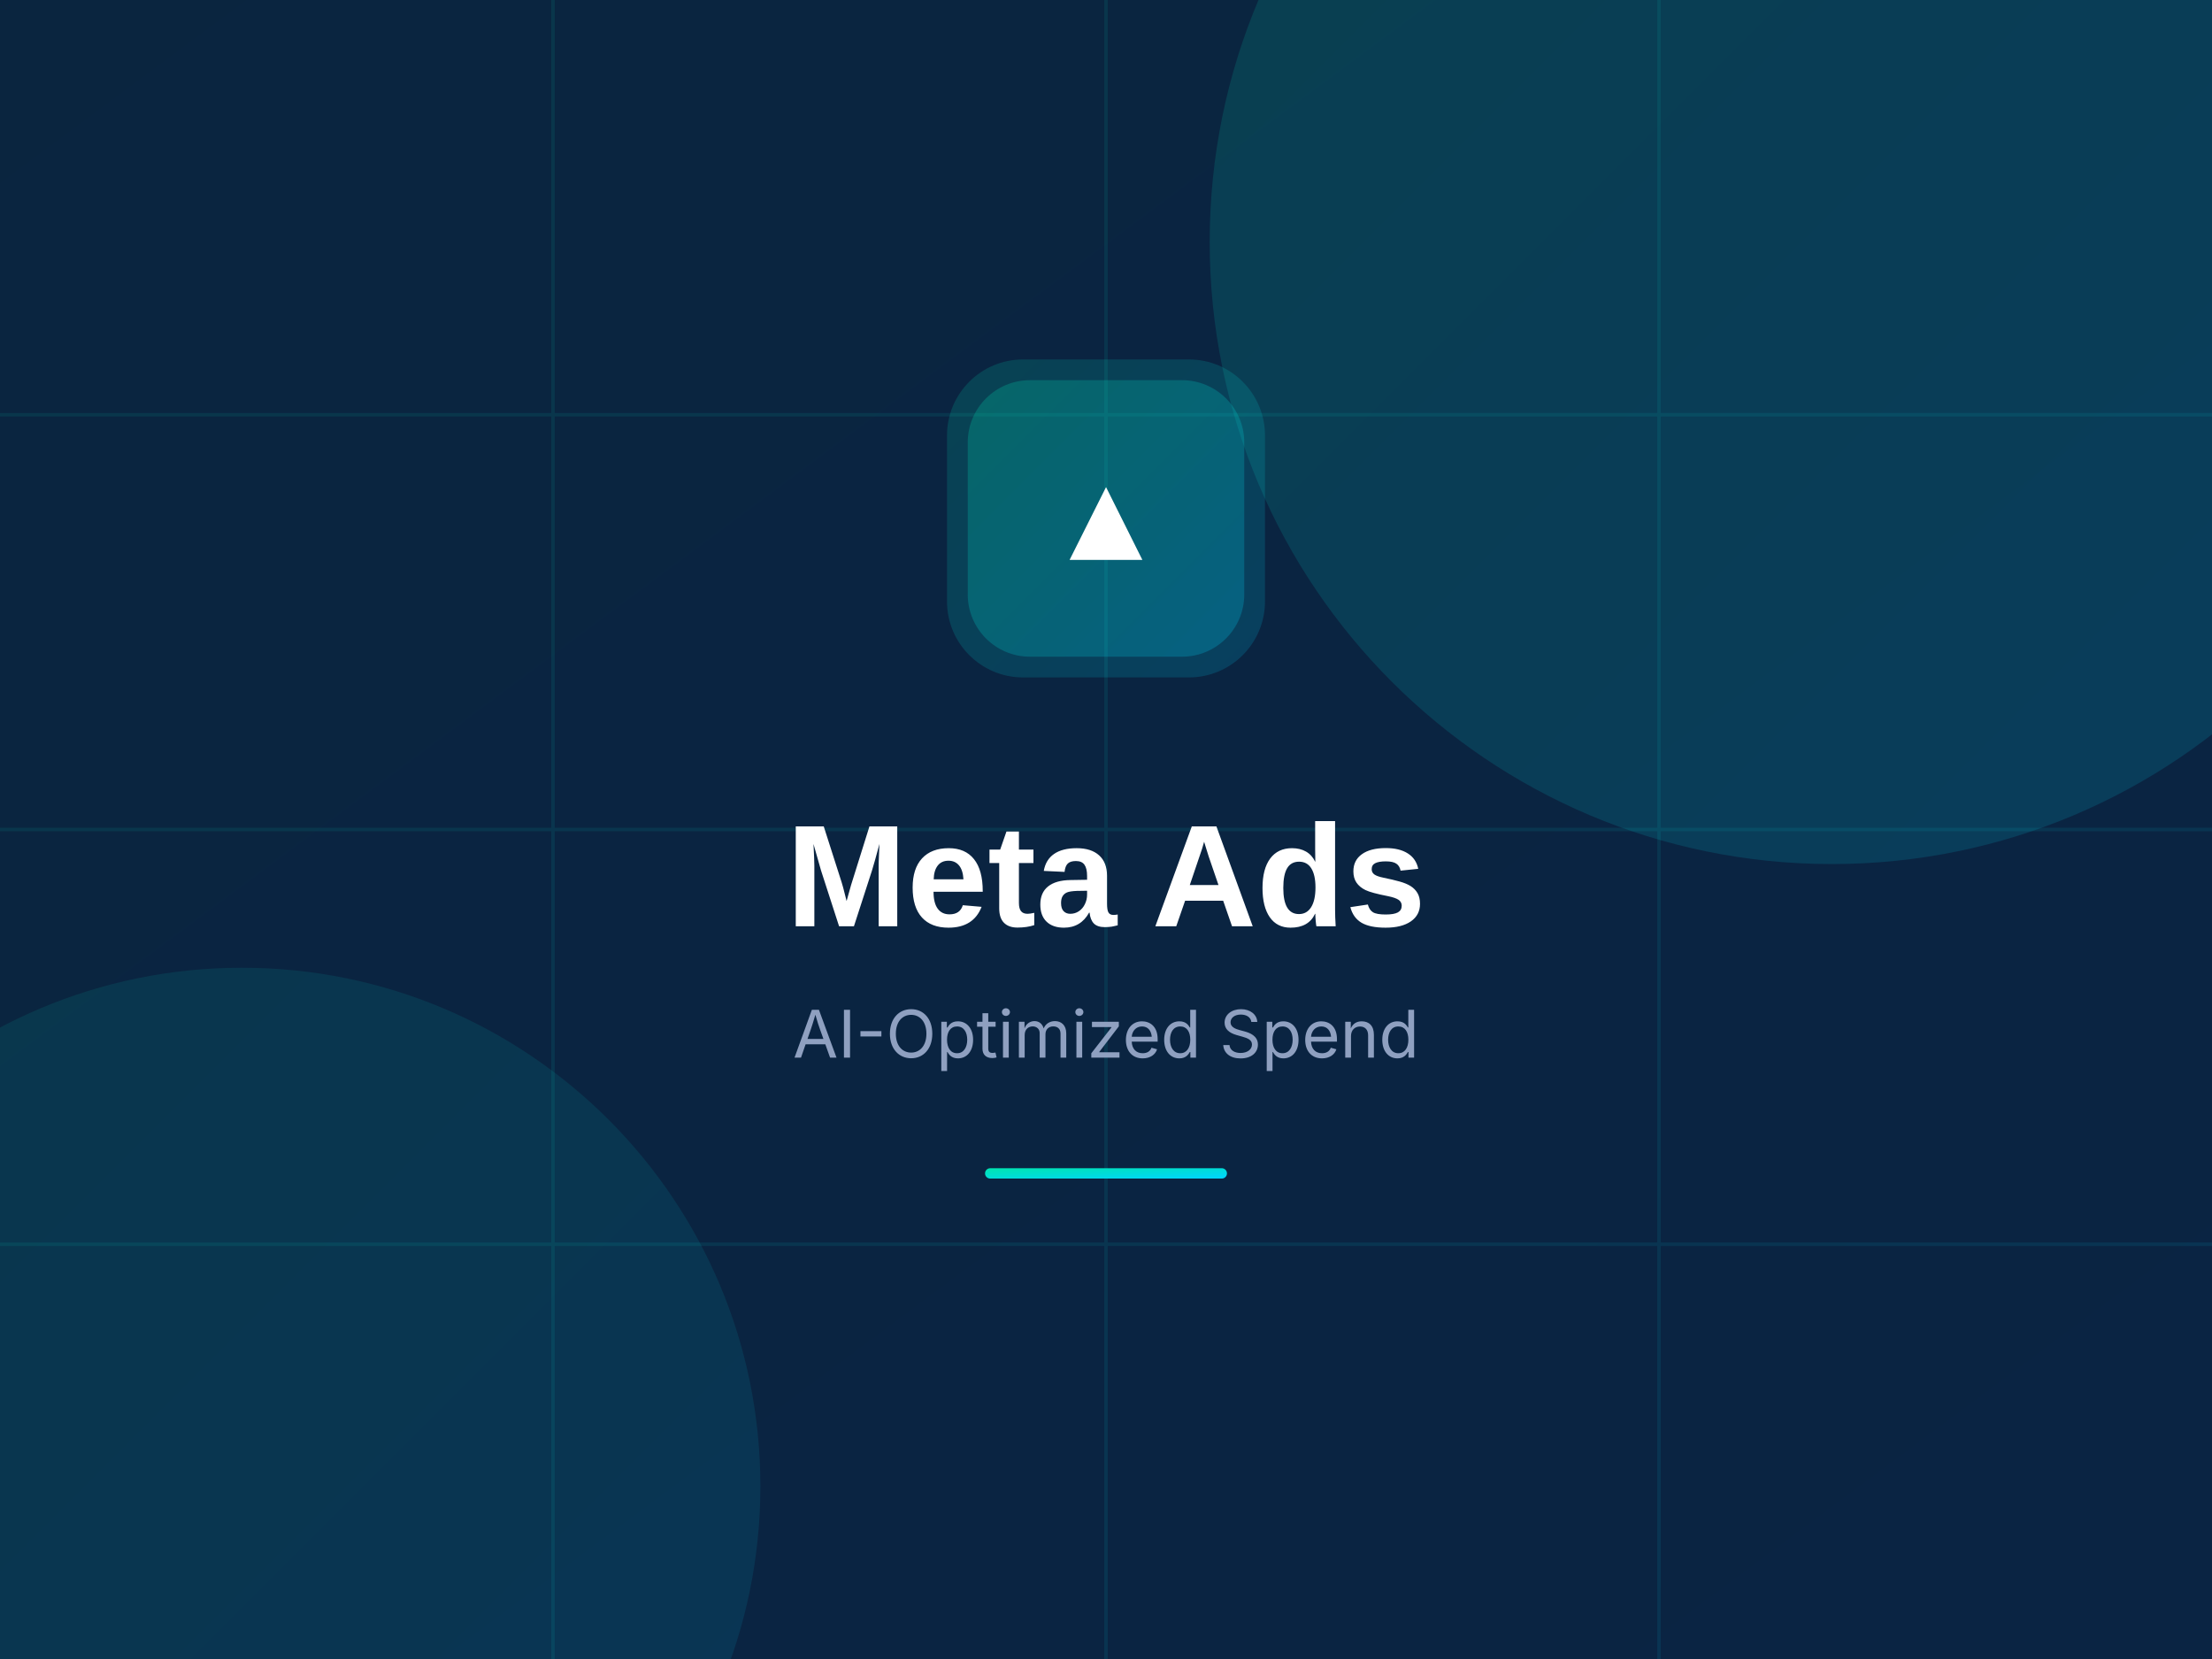
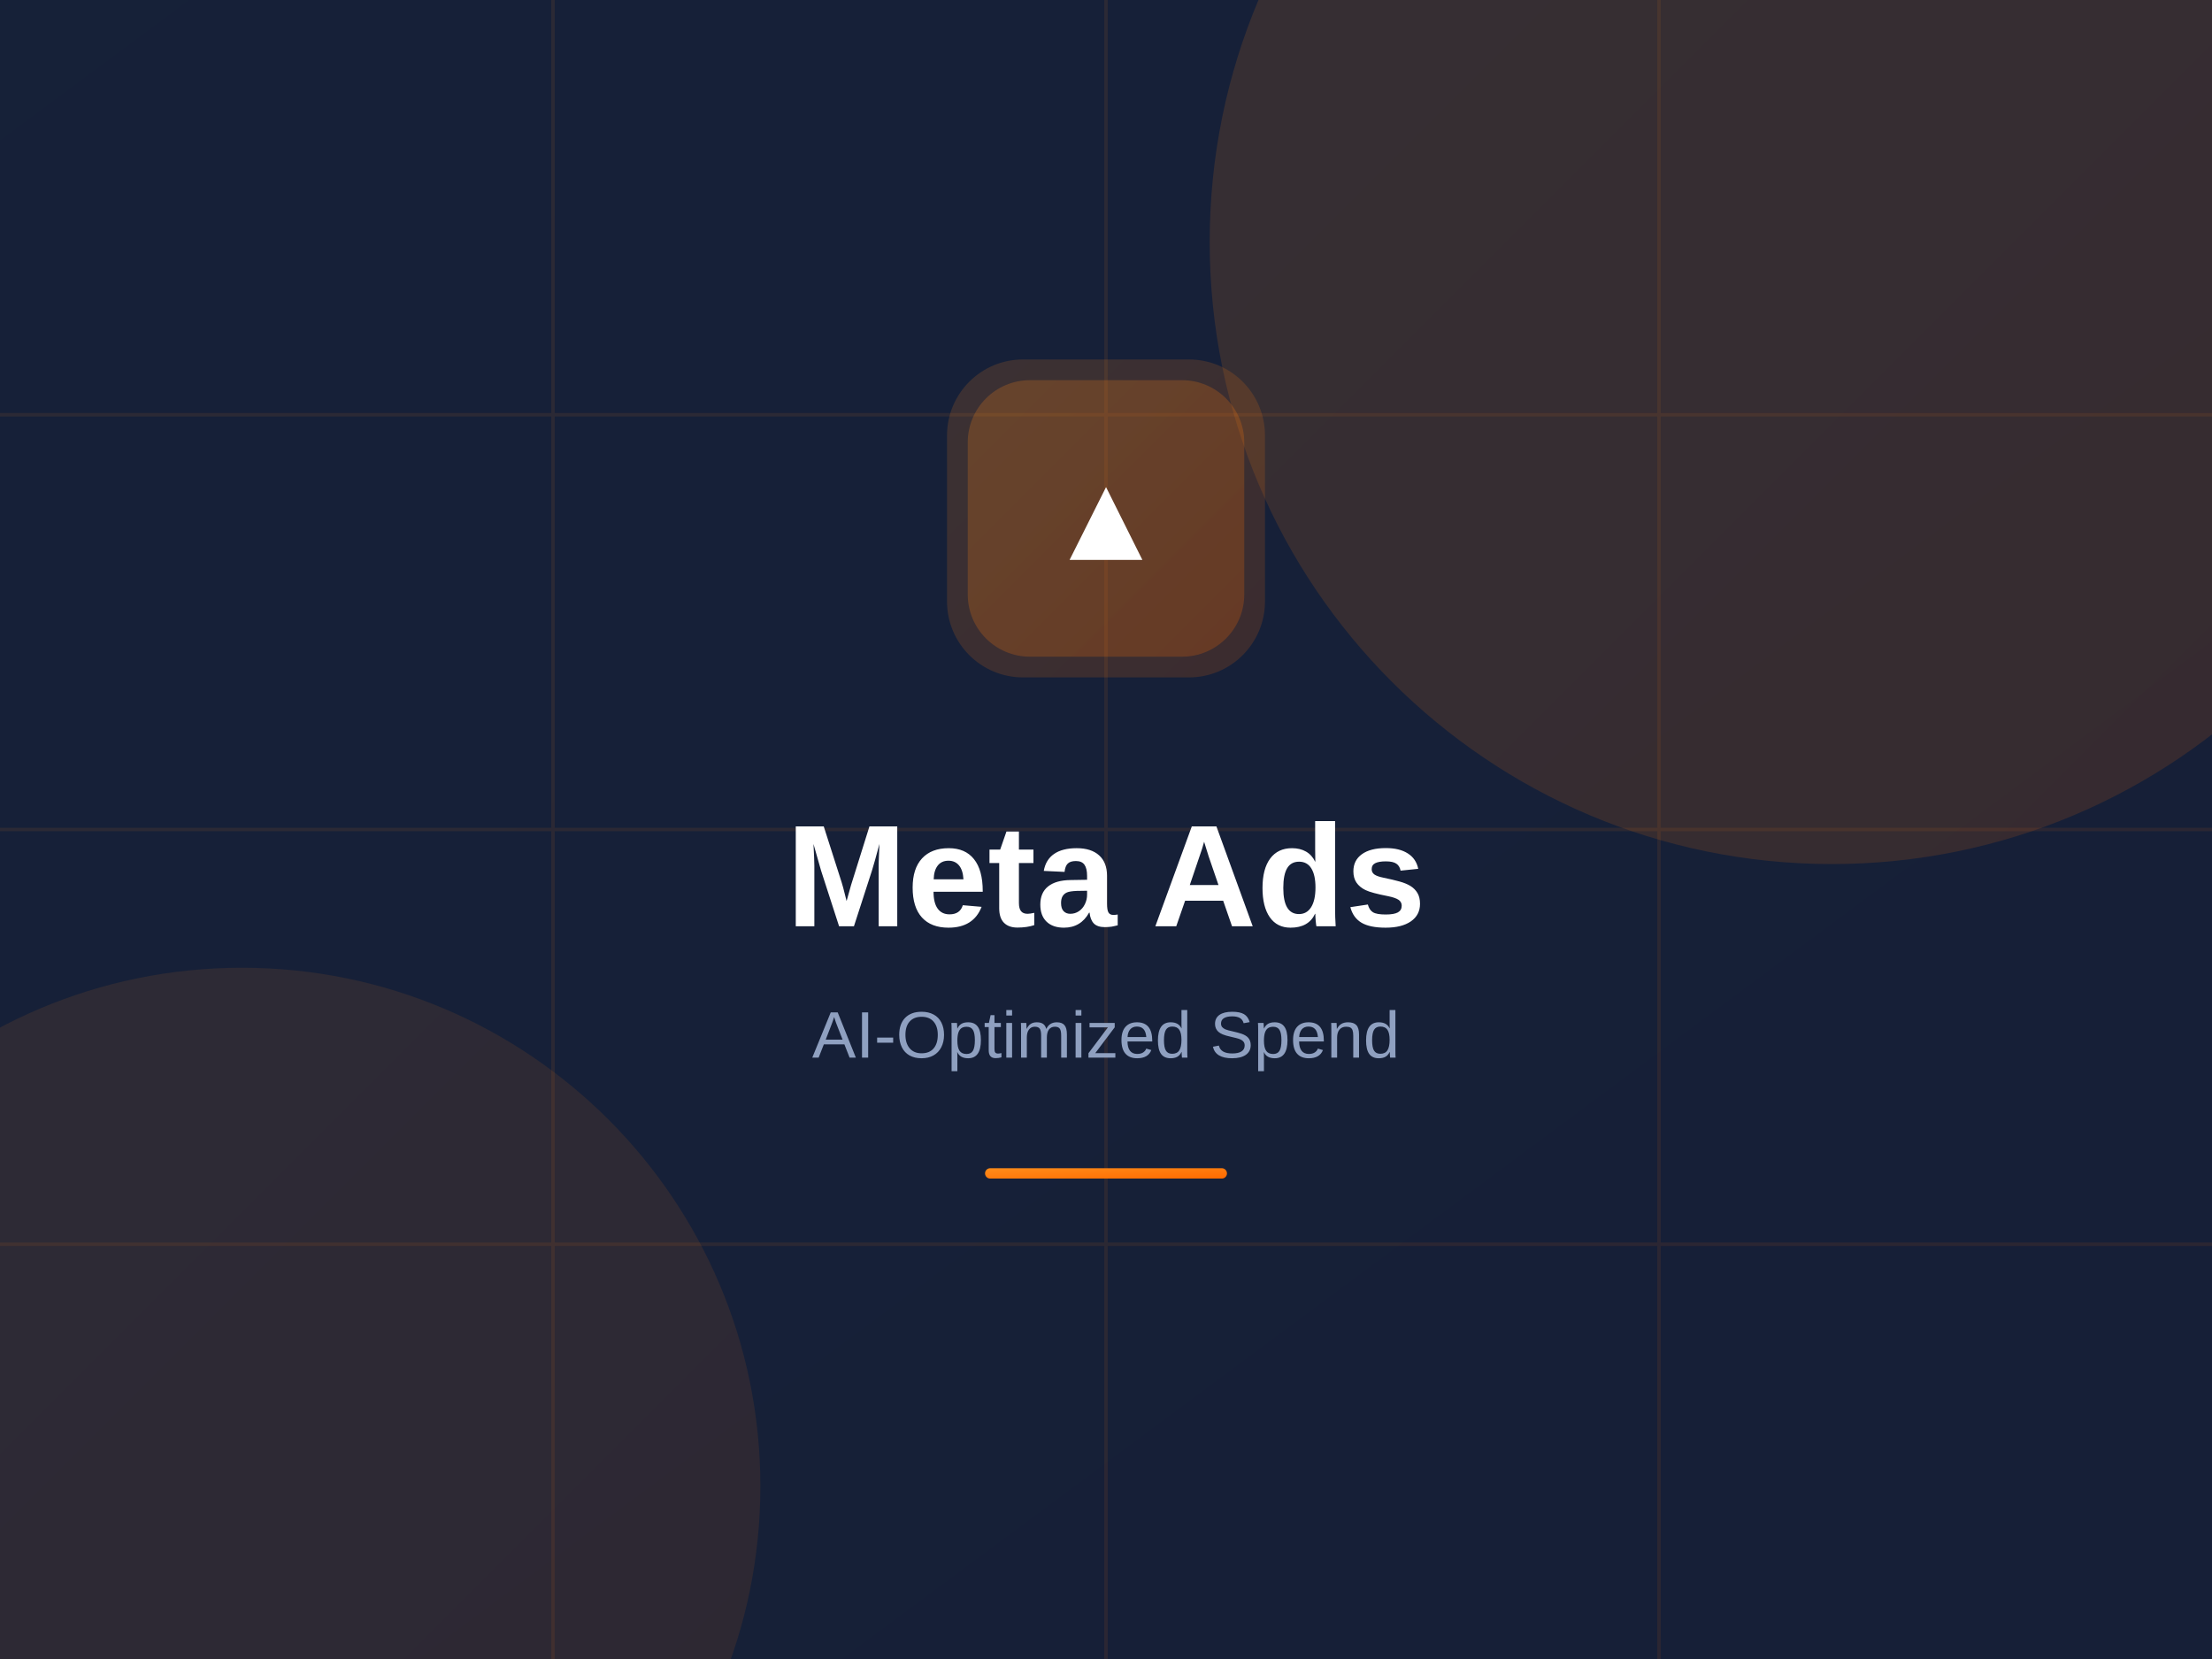
<svg xmlns="http://www.w3.org/2000/svg" width="640" height="480" viewBox="0 0 640 480" role="img" aria-label="Meta Ads">
  <defs>
    <linearGradient id="g" x1="0" y1="0" x2="1" y2="1">
-       <stop offset="0" stop-color="#00e5b0" />
-       <stop offset="1" stop-color="#00d4ff" />
+       <stop offset="0" stop-color="#ff8c1a" />
+       <stop offset="1" stop-color="#ff6a00" />
    </linearGradient>
  </defs>
  <rect width="640" height="480" fill="#0b1b3a" />
  <rect width="640" height="480" fill="url(#g)" opacity="0.05" />
  <g opacity="0.09" fill="none" stroke="url(#g)" stroke-width="1">
    <path d="M0 120h640M0 240h640M0 360h640M160 0v480M320 0v480M480 0v480" />
  </g>
  <circle cx="530" cy="70" r="180" fill="url(#g)" opacity="0.14" />
  <circle cx="70" cy="430" r="150" fill="url(#g)" opacity="0.1" />
  <g transform="translate(320 150)">
    <rect x="-46" y="-46" width="92" height="92" rx="22" fill="url(#g)" opacity="0.16" />
    <rect x="-40" y="-40" width="80" height="80" rx="18" fill="url(#g)" opacity="0.22" />
-     <text x="0" y="12" text-anchor="middle" font-family="Sora, Arial, sans-serif" font-size="36" fill="#ffffff">▲</text>
+     <text x="0" y="12" text-anchor="middle" font-family="Poppins, Arial, sans-serif" font-size="36" fill="#ffffff">▲</text>
  </g>
-   <text x="320" y="268" text-anchor="middle" font-family="Sora, Arial, sans-serif" font-size="42" font-weight="700" fill="#ffffff">Meta Ads</text>
-   <text x="320" y="306" text-anchor="middle" font-family="Inter, Arial, sans-serif" font-size="19" fill="#8fa0c0">AI-Optimized Spend</text>
+   <text x="320" y="268" text-anchor="middle" font-family="Poppins, Arial, sans-serif" font-size="42" font-weight="700" fill="#ffffff">Meta Ads</text>
+   <text x="320" y="306" text-anchor="middle" font-family="Poppins, Arial, sans-serif" font-size="19" fill="#8fa0c0">AI-Optimized Spend</text>
  <rect x="285" y="338" width="70" height="3" rx="1.5" fill="url(#g)" />
</svg>
